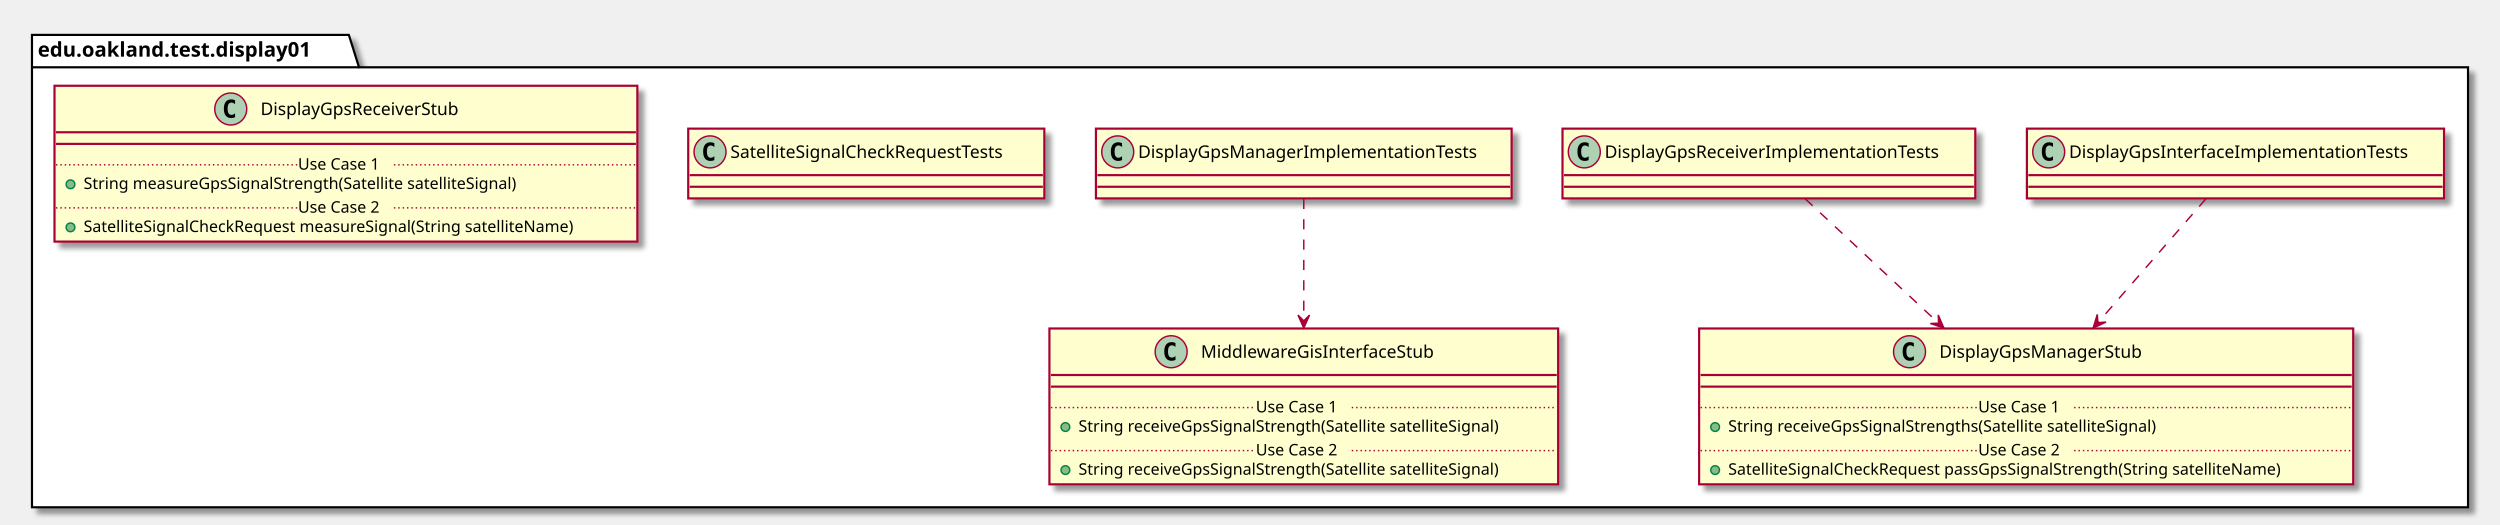
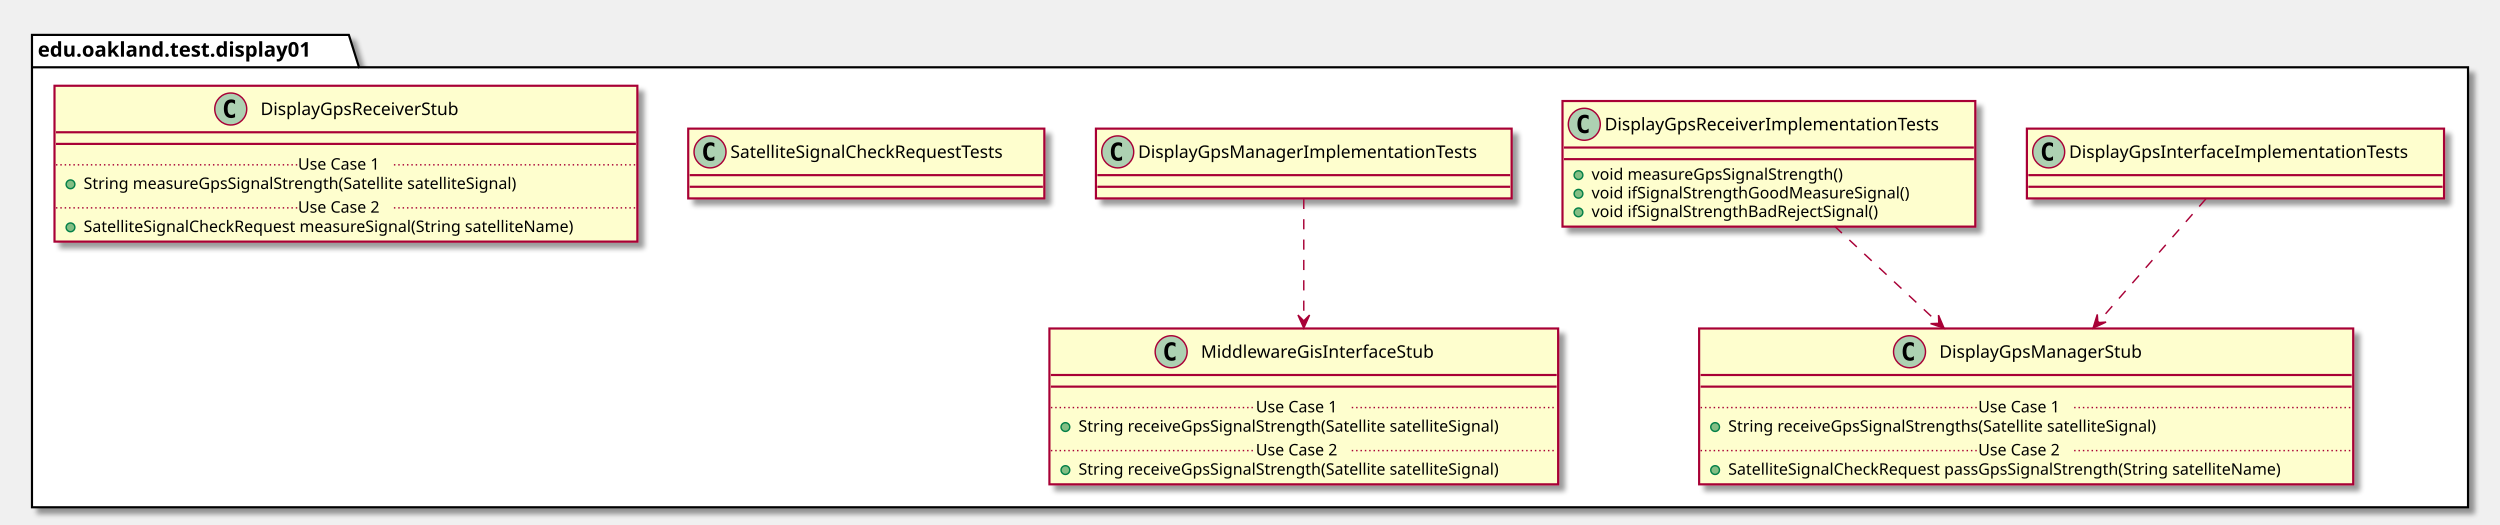
<svg xmlns="http://www.w3.org/2000/svg" contentScriptType="application/ecmascript" contentStyleType="text/css" height="361px" preserveAspectRatio="none" style="width:1720px;height:361px;" version="1.1" viewBox="0 0 1720 361" width="1720px" zoomAndPan="magnify">
  <defs>
-     <filter height="300%" id="f3gveoxdsm5b9" width="300%" x="-1" y="-1">
+     <filter height="300%" id="fg95wp8fypspl" width="300%" x="-1" y="-1">
      <feGaussianBlur result="blurOut" stdDeviation="2.0" />
      <feColorMatrix in="blurOut" result="blurOut2" type="matrix" values="0 0 0 0 0 0 0 0 0 0 0 0 0 0 0 0 0 0 .4 0" />
      <feOffset dx="4.0" dy="4.0" in="blurOut2" result="blurOut3" />
      <feBlend in="SourceGraphic" in2="blurOut3" mode="normal" />
    </filter>
  </defs>
  <g>
-     <polygon fill="#FFFFFF" filter="url(#f3gveoxdsm5b9)" points="22,24,240,24,247,46.297,1698,46.297,1698,349,22,349,22,24" style="stroke: #000000; stroke-width: 1.5;" />
+     <polygon fill="#FFFFFF" filter="url(#fg95wp8fypspl)" points="22,24,240,24,247,46.297,1698,46.297,1698,349,22,349,22,24" style="stroke: #000000; stroke-width: 1.5;" />
    <line style="stroke: #000000; stroke-width: 1.5;" x1="22" x2="247" y1="46.297" y2="46.297" />
    <text fill="#000000" font-family="sans-serif" font-size="14" font-weight="bold" lengthAdjust="spacingAndGlyphs" textLength="212" x="26" y="38.995">edu.oakland.test.display01</text>
-     <rect fill="#FEFECE" filter="url(#f3gveoxdsm5b9)" height="48" id="DisplayGpsInterfaceImplementationTests" style="stroke: #A80036; stroke-width: 1.5;" width="287" x="1394.5" y="88.5" />
+     <rect fill="#FEFECE" filter="url(#fg95wp8fypspl)" height="48" id="DisplayGpsInterfaceImplementationTests" style="stroke: #A80036; stroke-width: 1.5;" width="287" x="1394.5" y="88.5" />
    <ellipse cx="1409.5" cy="104.5" fill="#ADD1B2" rx="11" ry="11" style="stroke: #A80036; stroke-width: 1.0;" />
    <path d="M1412.469,110.141 Q1411.891,110.438 1411.25,110.578 Q1410.609,110.734 1409.906,110.734 Q1407.406,110.734 1406.078,109.094 Q1404.766,107.438 1404.766,104.312 Q1404.766,101.188 1406.078,99.531 Q1407.406,97.875 1409.906,97.875 Q1410.609,97.875 1411.25,98.031 Q1411.906,98.188 1412.469,98.484 L1412.469,101.203 Q1411.844,100.625 1411.25,100.359 Q1410.656,100.078 1410.031,100.078 Q1408.688,100.078 1408,101.156 Q1407.312,102.219 1407.312,104.312 Q1407.312,106.406 1408,107.484 Q1408.688,108.547 1410.031,108.547 Q1410.656,108.547 1411.25,108.281 Q1411.844,108 1412.469,107.422 L1412.469,110.141 Z " />
    <text fill="#000000" font-family="sans-serif" font-size="12" lengthAdjust="spacingAndGlyphs" textLength="255" x="1423.5" y="108.654">DisplayGpsInterfaceImplementationTests</text>
    <line style="stroke: #A80036; stroke-width: 1.5;" x1="1395.5" x2="1680.5" y1="120.5" y2="120.5" />
    <line style="stroke: #A80036; stroke-width: 1.5;" x1="1395.5" x2="1680.5" y1="128.5" y2="128.5" />
-     <rect fill="#FEFECE" filter="url(#f3gveoxdsm5b9)" height="107.219" id="DisplayGpsManagerStub" style="stroke: #A80036; stroke-width: 1.5;" width="450" x="1169" y="226" />
+     <rect fill="#FEFECE" filter="url(#fg95wp8fypspl)" height="107.219" id="DisplayGpsManagerStub" style="stroke: #A80036; stroke-width: 1.5;" width="450" x="1169" y="226" />
    <ellipse cx="1313.75" cy="242" fill="#ADD1B2" rx="11" ry="11" style="stroke: #A80036; stroke-width: 1.0;" />
    <path d="M1316.719,247.641 Q1316.141,247.938 1315.5,248.078 Q1314.859,248.234 1314.156,248.234 Q1311.656,248.234 1310.328,246.594 Q1309.016,244.938 1309.016,241.812 Q1309.016,238.688 1310.328,237.031 Q1311.656,235.375 1314.156,235.375 Q1314.859,235.375 1315.5,235.531 Q1316.156,235.688 1316.719,235.984 L1316.719,238.703 Q1316.094,238.125 1315.5,237.859 Q1314.906,237.578 1314.281,237.578 Q1312.938,237.578 1312.25,238.656 Q1311.562,239.719 1311.562,241.812 Q1311.562,243.906 1312.25,244.984 Q1312.938,246.047 1314.281,246.047 Q1314.906,246.047 1315.5,245.781 Q1316.094,245.5 1316.719,244.922 L1316.719,247.641 Z " />
    <text fill="#000000" font-family="sans-serif" font-size="12" lengthAdjust="spacingAndGlyphs" textLength="152" x="1334.25" y="246.154">DisplayGpsManagerStub</text>
    <line style="stroke: #A80036; stroke-width: 1.5;" x1="1170" x2="1618" y1="258" y2="258" />
    <line style="stroke: #A80036; stroke-width: 1.5;" x1="1170" x2="1618" y1="266" y2="266" />
    <ellipse cx="1180" cy="293.805" fill="#84BE84" rx="3" ry="3" style="stroke: #038048; stroke-width: 1.0;" />
    <text fill="#000000" font-family="sans-serif" font-size="11" lengthAdjust="spacingAndGlyphs" textLength="331" x="1189" y="297.015">String receiveGpsSignalStrengths(Satellite satelliteSignal)</text>
    <line style="stroke: #A80036; stroke-width: 1.0; stroke-dasharray: 1.0,2.0;" x1="1170" x2="1361" y1="280.402" y2="280.402" />
    <text fill="#000000" font-family="sans-serif" font-size="11" lengthAdjust="spacingAndGlyphs" textLength="66" x="1361" y="283.71">Use Case 1</text>
    <line style="stroke: #A80036; stroke-width: 1.0; stroke-dasharray: 1.0,2.0;" x1="1427" x2="1618" y1="280.402" y2="280.402" />
    <ellipse cx="1180" cy="323.414" fill="#84BE84" rx="3" ry="3" style="stroke: #038048; stroke-width: 1.0;" />
    <text fill="#000000" font-family="sans-serif" font-size="11" lengthAdjust="spacingAndGlyphs" textLength="424" x="1189" y="326.625">SatelliteSignalCheckRequest passGpsSignalStrength(String satelliteName)</text>
    <line style="stroke: #A80036; stroke-width: 1.0; stroke-dasharray: 1.0,2.0;" x1="1170" x2="1361" y1="310.012" y2="310.012" />
    <text fill="#000000" font-family="sans-serif" font-size="11" lengthAdjust="spacingAndGlyphs" textLength="66" x="1361" y="313.32">Use Case 2</text>
    <line style="stroke: #A80036; stroke-width: 1.0; stroke-dasharray: 1.0,2.0;" x1="1427" x2="1618" y1="310.012" y2="310.012" />
-     <rect fill="#FEFECE" filter="url(#f3gveoxdsm5b9)" height="48" id="DisplayGpsReceiverImplementationTests" style="stroke: #A80036; stroke-width: 1.5;" width="284" x="1075" y="88.5" />
-     <ellipse cx="1090" cy="104.5" fill="#ADD1B2" rx="11" ry="11" style="stroke: #A80036; stroke-width: 1.0;" />
-     <path d="M1092.969,110.141 Q1092.391,110.438 1091.75,110.578 Q1091.109,110.734 1090.406,110.734 Q1087.906,110.734 1086.578,109.094 Q1085.266,107.438 1085.266,104.312 Q1085.266,101.188 1086.578,99.531 Q1087.906,97.875 1090.406,97.875 Q1091.109,97.875 1091.75,98.031 Q1092.406,98.188 1092.969,98.484 L1092.969,101.203 Q1092.344,100.625 1091.75,100.359 Q1091.156,100.078 1090.531,100.078 Q1089.188,100.078 1088.5,101.156 Q1087.812,102.219 1087.812,104.312 Q1087.812,106.406 1088.5,107.484 Q1089.188,108.547 1090.531,108.547 Q1091.156,108.547 1091.75,108.281 Q1092.344,108 1092.969,107.422 L1092.969,110.141 Z " />
-     <text fill="#000000" font-family="sans-serif" font-size="12" lengthAdjust="spacingAndGlyphs" textLength="252" x="1104" y="108.654">DisplayGpsReceiverImplementationTests</text>
-     <line style="stroke: #A80036; stroke-width: 1.5;" x1="1076" x2="1358" y1="120.5" y2="120.5" />
-     <line style="stroke: #A80036; stroke-width: 1.5;" x1="1076" x2="1358" y1="128.5" y2="128.5" />
-     <rect fill="#FEFECE" filter="url(#f3gveoxdsm5b9)" height="48" id="DisplayGpsManagerImplementationTests" style="stroke: #A80036; stroke-width: 1.5;" width="286" x="754" y="88.5" />
+     <rect fill="#FEFECE" filter="url(#fg95wp8fypspl)" height="86.414" id="DisplayGpsReceiverImplementationTests" style="stroke: #A80036; stroke-width: 1.5;" width="284" x="1075" y="69.5" />
+     <ellipse cx="1090" cy="85.5" fill="#ADD1B2" rx="11" ry="11" style="stroke: #A80036; stroke-width: 1.0;" />
+     <path d="M1092.969,91.141 Q1092.391,91.438 1091.75,91.578 Q1091.109,91.734 1090.406,91.734 Q1087.906,91.734 1086.578,90.094 Q1085.266,88.438 1085.266,85.312 Q1085.266,82.188 1086.578,80.531 Q1087.906,78.875 1090.406,78.875 Q1091.109,78.875 1091.75,79.031 Q1092.406,79.188 1092.969,79.484 L1092.969,82.203 Q1092.344,81.625 1091.75,81.359 Q1091.156,81.078 1090.531,81.078 Q1089.188,81.078 1088.5,82.156 Q1087.812,83.219 1087.812,85.312 Q1087.812,87.406 1088.5,88.484 Q1089.188,89.547 1090.531,89.547 Q1091.156,89.547 1091.75,89.281 Q1092.344,89 1092.969,88.422 L1092.969,91.141 Z " />
+     <text fill="#000000" font-family="sans-serif" font-size="12" lengthAdjust="spacingAndGlyphs" textLength="252" x="1104" y="89.654">DisplayGpsReceiverImplementationTests</text>
+     <line style="stroke: #A80036; stroke-width: 1.5;" x1="1076" x2="1358" y1="101.5" y2="101.5" />
+     <line style="stroke: #A80036; stroke-width: 1.5;" x1="1076" x2="1358" y1="109.5" y2="109.5" />
+     <ellipse cx="1086" cy="120.5" fill="#84BE84" rx="3" ry="3" style="stroke: #038048; stroke-width: 1.0;" />
+     <text fill="#000000" font-family="sans-serif" font-size="11" lengthAdjust="spacingAndGlyphs" textLength="193" x="1095" y="123.71">void measureGpsSignalStrength()</text>
+     <ellipse cx="1086" cy="133.305" fill="#84BE84" rx="3" ry="3" style="stroke: #038048; stroke-width: 1.0;" />
+     <text fill="#000000" font-family="sans-serif" font-size="11" lengthAdjust="spacingAndGlyphs" textLength="240" x="1095" y="136.515">void ifSignalStrengthGoodMeasureSignal()</text>
+     <ellipse cx="1086" cy="146.109" fill="#84BE84" rx="3" ry="3" style="stroke: #038048; stroke-width: 1.0;" />
+     <text fill="#000000" font-family="sans-serif" font-size="11" lengthAdjust="spacingAndGlyphs" textLength="217" x="1095" y="149.32">void ifSignalStrengthBadRejectSignal()</text>
+     <rect fill="#FEFECE" filter="url(#fg95wp8fypspl)" height="48" id="DisplayGpsManagerImplementationTests" style="stroke: #A80036; stroke-width: 1.5;" width="286" x="754" y="88.5" />
    <ellipse cx="769" cy="104.5" fill="#ADD1B2" rx="11" ry="11" style="stroke: #A80036; stroke-width: 1.0;" />
    <path d="M771.969,110.141 Q771.391,110.438 770.75,110.578 Q770.109,110.734 769.406,110.734 Q766.906,110.734 765.578,109.094 Q764.266,107.438 764.266,104.312 Q764.266,101.188 765.578,99.531 Q766.906,97.875 769.406,97.875 Q770.109,97.875 770.75,98.031 Q771.406,98.188 771.969,98.484 L771.969,101.203 Q771.344,100.625 770.75,100.359 Q770.156,100.078 769.531,100.078 Q768.188,100.078 767.5,101.156 Q766.812,102.219 766.812,104.312 Q766.812,106.406 767.5,107.484 Q768.188,108.547 769.531,108.547 Q770.156,108.547 770.75,108.281 Q771.344,108 771.969,107.422 L771.969,110.141 Z " />
    <text fill="#000000" font-family="sans-serif" font-size="12" lengthAdjust="spacingAndGlyphs" textLength="254" x="783" y="108.654">DisplayGpsManagerImplementationTests</text>
    <line style="stroke: #A80036; stroke-width: 1.5;" x1="755" x2="1039" y1="120.5" y2="120.5" />
    <line style="stroke: #A80036; stroke-width: 1.5;" x1="755" x2="1039" y1="128.5" y2="128.5" />
-     <rect fill="#FEFECE" filter="url(#f3gveoxdsm5b9)" height="107.219" id="MiddlewareGisInterfaceStub" style="stroke: #A80036; stroke-width: 1.5;" width="350" x="722" y="226" />
+     <rect fill="#FEFECE" filter="url(#fg95wp8fypspl)" height="107.219" id="MiddlewareGisInterfaceStub" style="stroke: #A80036; stroke-width: 1.5;" width="350" x="722" y="226" />
    <ellipse cx="805.75" cy="242" fill="#ADD1B2" rx="11" ry="11" style="stroke: #A80036; stroke-width: 1.0;" />
    <path d="M808.719,247.641 Q808.141,247.938 807.5,248.078 Q806.859,248.234 806.156,248.234 Q803.656,248.234 802.328,246.594 Q801.016,244.938 801.016,241.812 Q801.016,238.688 802.328,237.031 Q803.656,235.375 806.156,235.375 Q806.859,235.375 807.5,235.531 Q808.156,235.688 808.719,235.984 L808.719,238.703 Q808.094,238.125 807.5,237.859 Q806.906,237.578 806.281,237.578 Q804.938,237.578 804.25,238.656 Q803.562,239.719 803.562,241.812 Q803.562,243.906 804.25,244.984 Q804.938,246.047 806.281,246.047 Q806.906,246.047 807.5,245.781 Q808.094,245.5 808.719,244.922 L808.719,247.641 Z " />
    <text fill="#000000" font-family="sans-serif" font-size="12" lengthAdjust="spacingAndGlyphs" textLength="174" x="826.25" y="246.154">MiddlewareGisInterfaceStub</text>
    <line style="stroke: #A80036; stroke-width: 1.5;" x1="723" x2="1071" y1="258" y2="258" />
    <line style="stroke: #A80036; stroke-width: 1.5;" x1="723" x2="1071" y1="266" y2="266" />
    <ellipse cx="733" cy="293.805" fill="#84BE84" rx="3" ry="3" style="stroke: #038048; stroke-width: 1.0;" />
    <text fill="#000000" font-family="sans-serif" font-size="11" lengthAdjust="spacingAndGlyphs" textLength="324" x="742" y="297.015">String receiveGpsSignalStrength(Satellite satelliteSignal)</text>
    <line style="stroke: #A80036; stroke-width: 1.0; stroke-dasharray: 1.0,2.0;" x1="723" x2="864" y1="280.402" y2="280.402" />
    <text fill="#000000" font-family="sans-serif" font-size="11" lengthAdjust="spacingAndGlyphs" textLength="66" x="864" y="283.71">Use Case 1</text>
    <line style="stroke: #A80036; stroke-width: 1.0; stroke-dasharray: 1.0,2.0;" x1="930" x2="1071" y1="280.402" y2="280.402" />
    <ellipse cx="733" cy="323.414" fill="#84BE84" rx="3" ry="3" style="stroke: #038048; stroke-width: 1.0;" />
    <text fill="#000000" font-family="sans-serif" font-size="11" lengthAdjust="spacingAndGlyphs" textLength="324" x="742" y="326.625">String receiveGpsSignalStrength(Satellite satelliteSignal)</text>
    <line style="stroke: #A80036; stroke-width: 1.0; stroke-dasharray: 1.0,2.0;" x1="723" x2="864" y1="310.012" y2="310.012" />
    <text fill="#000000" font-family="sans-serif" font-size="11" lengthAdjust="spacingAndGlyphs" textLength="66" x="864" y="313.32">Use Case 2</text>
    <line style="stroke: #A80036; stroke-width: 1.0; stroke-dasharray: 1.0,2.0;" x1="930" x2="1071" y1="310.012" y2="310.012" />
-     <rect fill="#FEFECE" filter="url(#f3gveoxdsm5b9)" height="48" id="SatelliteSignalCheckRequestTests" style="stroke: #A80036; stroke-width: 1.5;" width="245" x="473.5" y="88.5" />
+     <rect fill="#FEFECE" filter="url(#fg95wp8fypspl)" height="48" id="SatelliteSignalCheckRequestTests" style="stroke: #A80036; stroke-width: 1.5;" width="245" x="473.5" y="88.5" />
    <ellipse cx="488.5" cy="104.5" fill="#ADD1B2" rx="11" ry="11" style="stroke: #A80036; stroke-width: 1.0;" />
    <path d="M491.469,110.141 Q490.891,110.438 490.25,110.578 Q489.609,110.734 488.906,110.734 Q486.406,110.734 485.078,109.094 Q483.766,107.438 483.766,104.312 Q483.766,101.188 485.078,99.531 Q486.406,97.875 488.906,97.875 Q489.609,97.875 490.25,98.031 Q490.906,98.188 491.469,98.484 L491.469,101.203 Q490.844,100.625 490.25,100.359 Q489.656,100.078 489.031,100.078 Q487.688,100.078 487,101.156 Q486.312,102.219 486.312,104.312 Q486.312,106.406 487,107.484 Q487.688,108.547 489.031,108.547 Q489.656,108.547 490.25,108.281 Q490.844,108 491.469,107.422 L491.469,110.141 Z " />
    <text fill="#000000" font-family="sans-serif" font-size="12" lengthAdjust="spacingAndGlyphs" textLength="213" x="502.5" y="108.654">SatelliteSignalCheckRequestTests</text>
    <line style="stroke: #A80036; stroke-width: 1.5;" x1="474.5" x2="717.5" y1="120.5" y2="120.5" />
    <line style="stroke: #A80036; stroke-width: 1.5;" x1="474.5" x2="717.5" y1="128.5" y2="128.5" />
-     <rect fill="#FEFECE" filter="url(#f3gveoxdsm5b9)" height="107.219" id="DisplayGpsReceiverStub" style="stroke: #A80036; stroke-width: 1.5;" width="401" x="37.5" y="59" />
+     <rect fill="#FEFECE" filter="url(#fg95wp8fypspl)" height="107.219" id="DisplayGpsReceiverStub" style="stroke: #A80036; stroke-width: 1.5;" width="401" x="37.5" y="59" />
    <ellipse cx="158.75" cy="75" fill="#ADD1B2" rx="11" ry="11" style="stroke: #A80036; stroke-width: 1.0;" />
    <path d="M161.719,80.641 Q161.141,80.938 160.5,81.078 Q159.859,81.234 159.156,81.234 Q156.656,81.234 155.328,79.594 Q154.016,77.938 154.016,74.812 Q154.016,71.688 155.328,70.031 Q156.656,68.375 159.156,68.375 Q159.859,68.375 160.5,68.531 Q161.156,68.688 161.719,68.984 L161.719,71.703 Q161.094,71.125 160.5,70.859 Q159.906,70.578 159.281,70.578 Q157.938,70.578 157.25,71.656 Q156.562,72.719 156.562,74.812 Q156.562,76.906 157.25,77.984 Q157.938,79.047 159.281,79.047 Q159.906,79.047 160.5,78.781 Q161.094,78.5 161.719,77.922 L161.719,80.641 Z " />
    <text fill="#000000" font-family="sans-serif" font-size="12" lengthAdjust="spacingAndGlyphs" textLength="150" x="179.25" y="79.154">DisplayGpsReceiverStub</text>
    <line style="stroke: #A80036; stroke-width: 1.5;" x1="38.5" x2="437.5" y1="91" y2="91" />
    <line style="stroke: #A80036; stroke-width: 1.5;" x1="38.5" x2="437.5" y1="99" y2="99" />
    <ellipse cx="48.5" cy="126.805" fill="#84BE84" rx="3" ry="3" style="stroke: #038048; stroke-width: 1.0;" />
    <text fill="#000000" font-family="sans-serif" font-size="11" lengthAdjust="spacingAndGlyphs" textLength="334" x="57.5" y="130.015">String measureGpsSignalStrength(Satellite satelliteSignal)</text>
    <line style="stroke: #A80036; stroke-width: 1.0; stroke-dasharray: 1.0,2.0;" x1="38.5" x2="205" y1="113.402" y2="113.402" />
    <text fill="#000000" font-family="sans-serif" font-size="11" lengthAdjust="spacingAndGlyphs" textLength="66" x="205" y="116.71">Use Case 1</text>
    <line style="stroke: #A80036; stroke-width: 1.0; stroke-dasharray: 1.0,2.0;" x1="271" x2="437.5" y1="113.402" y2="113.402" />
    <ellipse cx="48.5" cy="156.414" fill="#84BE84" rx="3" ry="3" style="stroke: #038048; stroke-width: 1.0;" />
    <text fill="#000000" font-family="sans-serif" font-size="11" lengthAdjust="spacingAndGlyphs" textLength="375" x="57.5" y="159.625">SatelliteSignalCheckRequest measureSignal(String satelliteName)</text>
    <line style="stroke: #A80036; stroke-width: 1.0; stroke-dasharray: 1.0,2.0;" x1="38.5" x2="205" y1="143.012" y2="143.012" />
    <text fill="#000000" font-family="sans-serif" font-size="11" lengthAdjust="spacingAndGlyphs" textLength="66" x="205" y="146.32">Use Case 2</text>
    <line style="stroke: #A80036; stroke-width: 1.0; stroke-dasharray: 1.0,2.0;" x1="271" x2="437.5" y1="143.012" y2="143.012" />
    <path d="M1517.67,136.79 C1498.46,158.81 1468.86,192.72 1443.44,221.85 " fill="none" id="DisplayGpsInterfaceImplementationTests-&gt;DisplayGpsManagerStub" style="stroke: #A80036; stroke-width: 1.0; stroke-dasharray: 7.0,7.0;" />
    <polygon fill="#A80036" points="1440.04,225.74,1448.968,221.582,1443.324,221.97,1442.936,216.327,1440.04,225.74" style="stroke: #A80036; stroke-width: 1.0;" />
-     <path d="M1241.98,136.79 C1265.7,158.9 1302.28,193 1333.61,222.21 " fill="none" id="DisplayGpsReceiverImplementationTests-&gt;DisplayGpsManagerStub" style="stroke: #A80036; stroke-width: 1.0; stroke-dasharray: 7.0,7.0;" />
-     <polygon fill="#A80036" points="1337.41,225.74,1333.524,216.69,1333.742,222.343,1328.089,222.56,1337.41,225.74" style="stroke: #A80036; stroke-width: 1.0;" />
+     <path d="M1262.12,155.56 C1283.9,175.86 1310.33,200.51 1333.8,222.38 " fill="none" id="DisplayGpsReceiverImplementationTests-&gt;DisplayGpsManagerStub" style="stroke: #A80036; stroke-width: 1.0; stroke-dasharray: 7.0,7.0;" />
+     <polygon fill="#A80036" points="1337.54,225.87,1333.691,216.804,1333.885,222.458,1328.232,222.652,1337.54,225.87" style="stroke: #A80036; stroke-width: 1.0;" />
    <path d="M897,136.79 C897,158.45 897,191.62 897,220.42 " fill="none" id="DisplayGpsManagerImplementationTests-&gt;MiddlewareGisInterfaceStub" style="stroke: #A80036; stroke-width: 1.0; stroke-dasharray: 7.0,7.0;" />
    <polygon fill="#A80036" points="897,225.74,901,216.74,897,220.74,893,216.74,897,225.74" style="stroke: #A80036; stroke-width: 1.0;" />
  </g>
</svg>
